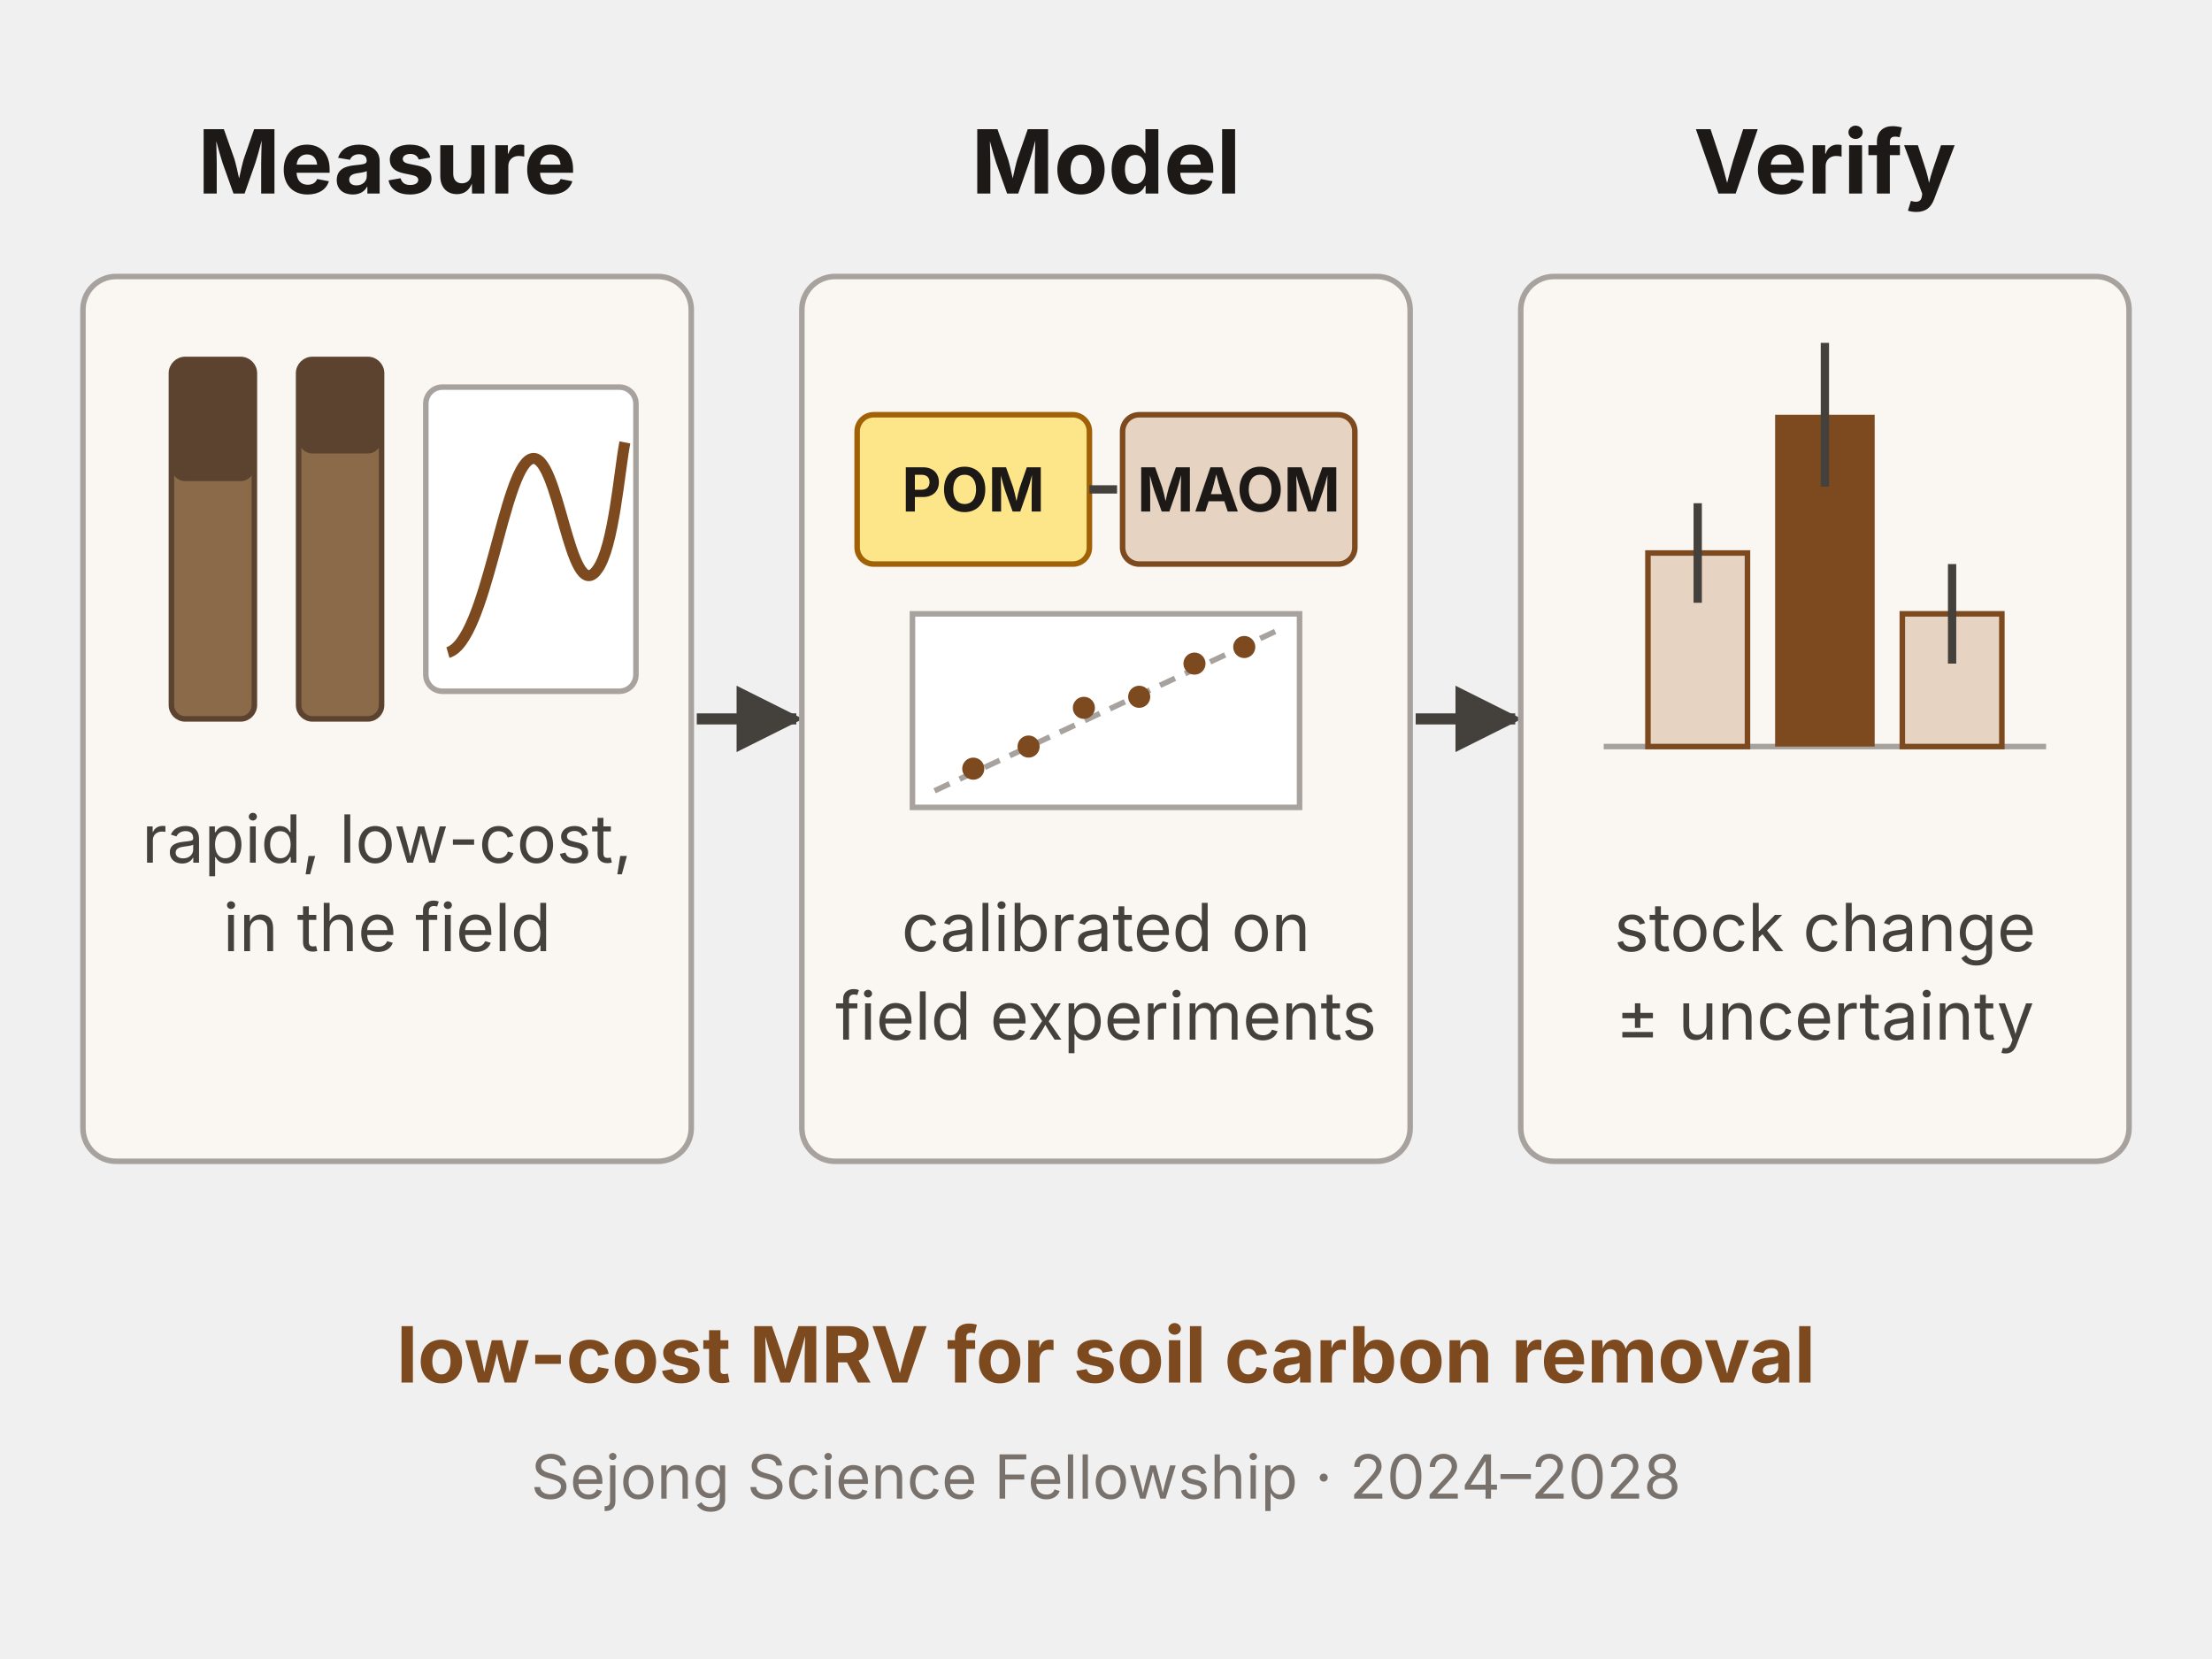
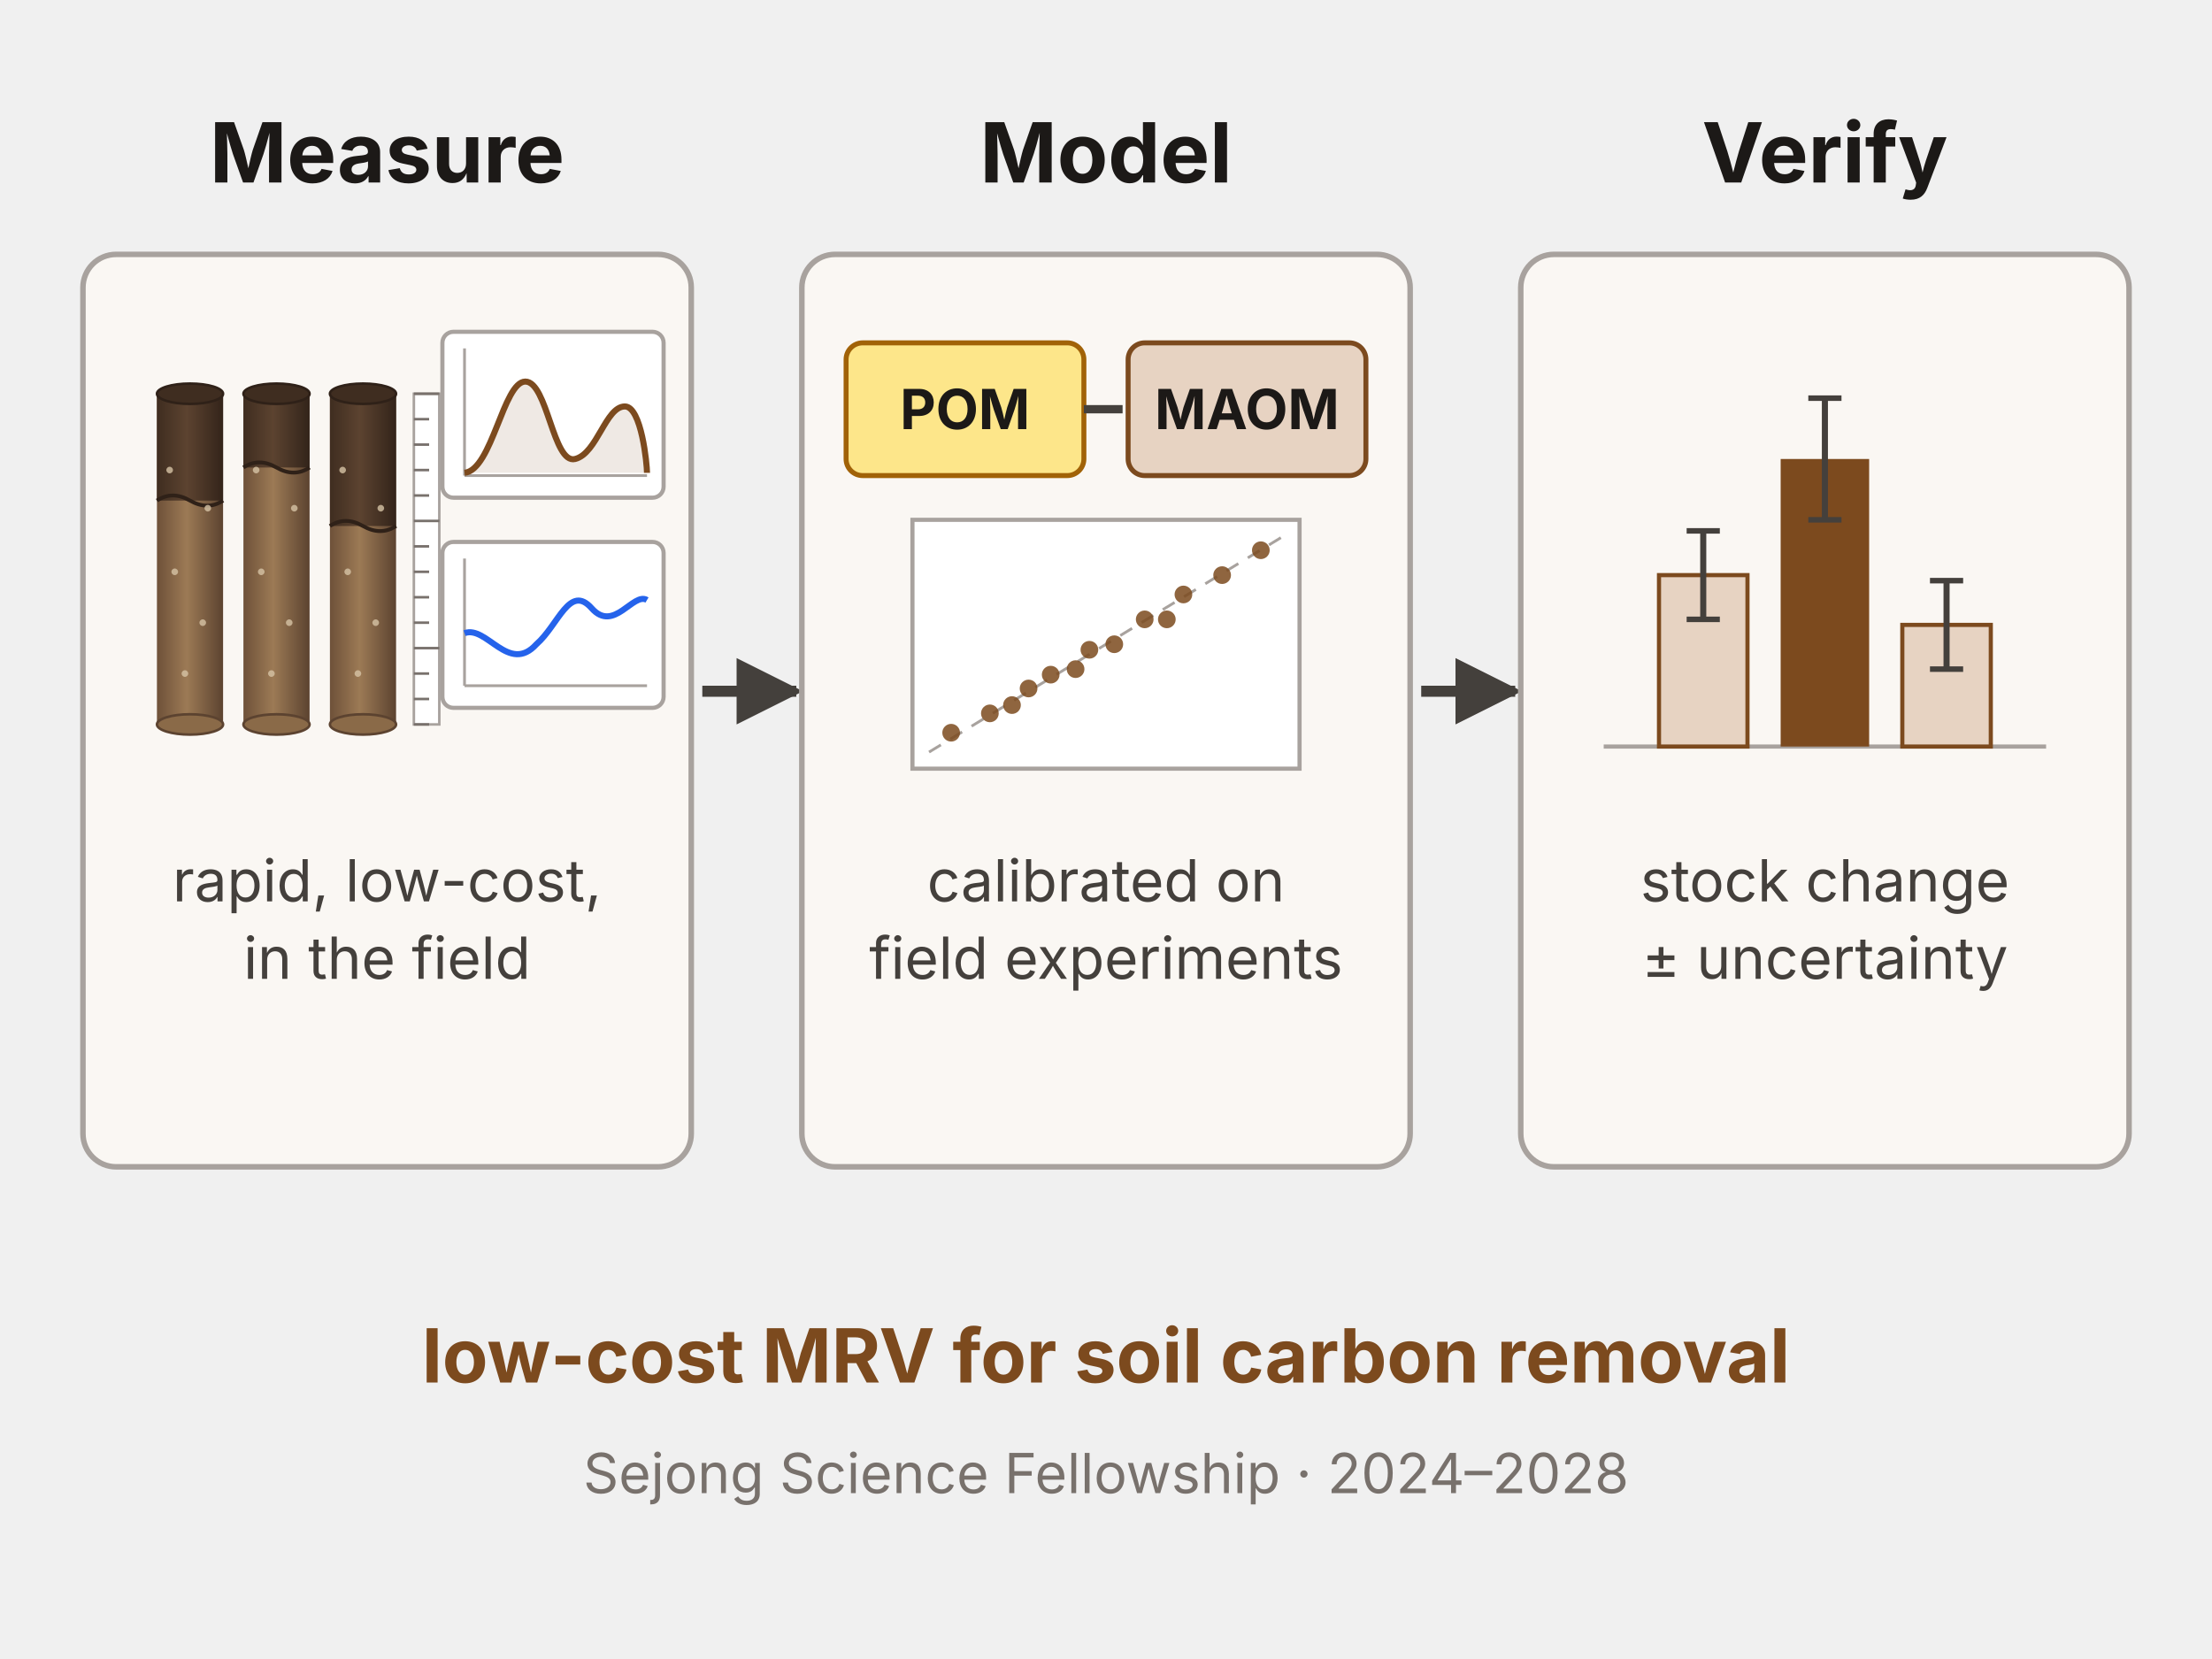
<svg xmlns="http://www.w3.org/2000/svg" viewBox="0 0 800 600" font-family="Inter, Helvetica, Arial, sans-serif" fill="#1c1917">
  <defs>
    <marker id="ah" viewBox="0 0 10 10" refX="9" refY="5" markerWidth="6" markerHeight="6" orient="auto-start-reverse">
      <path d="M0 0 L10 5 L0 10 z" fill="#44403c" />
    </marker>
+     <marker id="ahg" viewBox="0 0 10 10" refX="9" refY="5" markerWidth="6" markerHeight="6" orient="auto-start-reverse">
+       <path d="M0 0 L10 5 L0 10 z" fill="#4d7c0f" />
+     </marker>
+     <marker id="ahb" viewBox="0 0 10 10" refX="9" refY="5" markerWidth="6" markerHeight="6" orient="auto-start-reverse">
+       <path d="M0 0 L10 5 L0 10 z" fill="#2563eb" />
+     </marker>
+     <marker id="aha" viewBox="0 0 10 10" refX="9" refY="5" markerWidth="6" markerHeight="6" orient="auto-start-reverse">
+       <path d="M0 0 L10 5 L0 10 z" fill="#7c4a1e" />
+     </marker>
+     <linearGradient id="trunk" x1="0" x2="1">
+       <stop offset="0" stop-color="#6b4a2e" />
+       <stop offset=".5" stop-color="#8a6a48" />
+       <stop offset="1" stop-color="#5c4330" />
+     </linearGradient>
+     <linearGradient id="core" x1="0" x2="1">
+       <stop offset="0" stop-color="#6e5139" />
+       <stop offset=".45" stop-color="#9c7a55" />
+       <stop offset="1" stop-color="#5c4330" />
+     </linearGradient>
+     <linearGradient id="coretop" x1="0" x2="1">
+       <stop offset="0" stop-color="#3f2d20" />
+       <stop offset=".45" stop-color="#5c4330" />
+       <stop offset="1" stop-color="#33241a" />
+     </linearGradient>
+     <linearGradient id="soilg" x1="0" y1="0" x2="0" y2="1">
+       <stop offset="0" stop-color="#7a5b3f" />
+       <stop offset="1" stop-color="#5c4330" />
+     </linearGradient>
  </defs>
-   <g font-size="32" font-weight="700" text-anchor="middle">
-     <text x="140" y="70">Measure</text>
-     <text x="400" y="70">Model</text>
-     <text x="660" y="70">Verify</text>
+   <g font-size="30" font-weight="700" text-anchor="middle">
+     <text x="140" y="66">Measure</text>
+     <text x="400" y="66">Model</text>
+     <text x="660" y="66">Verify</text>
  </g>
  <g stroke="#44403c" stroke-width="4" marker-end="url(#ah)">
-     <line x1="252" y1="260" x2="288" y2="260" />
-     <line x1="512" y1="260" x2="548" y2="260" />
+     <line x1="254" y1="250" x2="288" y2="250" />
+     <line x1="514" y1="250" x2="548" y2="250" />
  </g>
-   <rect x="30" y="100" width="220" height="320" rx="12" fill="#faf7f3" stroke="#a8a29e" stroke-width="2" />
-   <g>
-     <rect x="62" y="130" width="30" height="130" rx="5" fill="#8a6a48" stroke="#5c4330" stroke-width="2" />
-     <rect x="62" y="130" width="30" height="44" rx="5" fill="#5c4330" />
-     <rect x="108" y="130" width="30" height="130" rx="5" fill="#8a6a48" stroke="#5c4330" stroke-width="2" />
-     <rect x="108" y="130" width="30" height="34" rx="5" fill="#5c4330" />
+   <rect x="30" y="92" width="220" height="330" rx="12" fill="#faf7f3" stroke="#a8a29e" stroke-width="2" />
+   <rect x="290" y="92" width="220" height="330" rx="12" fill="#faf7f3" stroke="#a8a29e" stroke-width="2" />
+   <rect x="550" y="92" width="220" height="330" rx="12" fill="#faf7f3" stroke="#a8a29e" stroke-width="2" />
+   <g transform="translate(100 262) scale(0.92)">
+     <rect x="-47" y="-130" width="26" height="130" fill="url(#core)" />
+     <rect x="-47" y="-130" width="26" height="42" fill="url(#coretop)" />
+     <path d="M-47 -88 q 6 -4 13 0 t 13 0" fill="none" stroke="#2f2118" stroke-width="1.5" />
+     <ellipse cx="-34" cy="-130" rx="13" ry="4" fill="#3f2d20" stroke="#2f2118" />
+     <ellipse cx="-34" cy="0" rx="13" ry="4" fill="#8a6a48" stroke="#5c4330" />
+     <circle cx="-40" cy="-60" r="1.3" fill="#d6c3a5" opacity=".8" />
+     <circle cx="-29" cy="-40" r="1.3" fill="#d6c3a5" opacity=".8" />
+     <circle cx="-36" cy="-20" r="1.3" fill="#d6c3a5" opacity=".8" />
+     <circle cx="-27" cy="-85" r="1.3" fill="#d6c3a5" opacity=".8" />
+     <circle cx="-42" cy="-100" r="1.3" fill="#d6c3a5" opacity=".8" />
+     <rect x="-13" y="-130" width="26" height="130" fill="url(#core)" />
+     <rect x="-13" y="-130" width="26" height="29" fill="url(#coretop)" />
+     <path d="M-13 -101 q 6 -4 13 0 t 13 0" fill="none" stroke="#2f2118" stroke-width="1.5" />
+     <ellipse cx="0" cy="-130" rx="13" ry="4" fill="#3f2d20" stroke="#2f2118" />
+     <ellipse cx="0" cy="0" rx="13" ry="4" fill="#8a6a48" stroke="#5c4330" />
+     <circle cx="-6" cy="-60" r="1.3" fill="#d6c3a5" opacity=".8" />
+     <circle cx="5" cy="-40" r="1.3" fill="#d6c3a5" opacity=".8" />
+     <circle cx="-2" cy="-20" r="1.3" fill="#d6c3a5" opacity=".8" />
+     <circle cx="7" cy="-85" r="1.3" fill="#d6c3a5" opacity=".8" />
+     <circle cx="-8" cy="-100" r="1.3" fill="#d6c3a5" opacity=".8" />
+     <rect x="21" y="-130" width="26" height="130" fill="url(#core)" />
+     <rect x="21" y="-130" width="26" height="52" fill="url(#coretop)" />
+     <path d="M21 -78 q 6 -4 13 0 t 13 0" fill="none" stroke="#2f2118" stroke-width="1.5" />
+     <ellipse cx="34" cy="-130" rx="13" ry="4" fill="#3f2d20" stroke="#2f2118" />
+     <ellipse cx="34" cy="0" rx="13" ry="4" fill="#8a6a48" stroke="#5c4330" />
+     <circle cx="28" cy="-60" r="1.3" fill="#d6c3a5" opacity=".8" />
+     <circle cx="39" cy="-40" r="1.3" fill="#d6c3a5" opacity=".8" />
+     <circle cx="32" cy="-20" r="1.3" fill="#d6c3a5" opacity=".8" />
+     <circle cx="41" cy="-85" r="1.3" fill="#d6c3a5" opacity=".8" />
+     <circle cx="26" cy="-100" r="1.3" fill="#d6c3a5" opacity=".8" />
+     <rect x="54" y="-130" width="10" height="130" fill="#fff" stroke="#a8a29e" />
+     <line x1="54" y1="-130" x2="64" y2="-130" stroke="#78716c" stroke-width="1" />
+     <line x1="54" y1="-120" x2="60" y2="-120" stroke="#78716c" stroke-width="1" />
+     <line x1="54" y1="-110" x2="60" y2="-110" stroke="#78716c" stroke-width="1" />
+     <line x1="54" y1="-100" x2="60" y2="-100" stroke="#78716c" stroke-width="1" />
+     <line x1="54" y1="-90" x2="60" y2="-90" stroke="#78716c" stroke-width="1" />
+     <line x1="54" y1="-80" x2="64" y2="-80" stroke="#78716c" stroke-width="1" />
+     <line x1="54" y1="-70" x2="60" y2="-70" stroke="#78716c" stroke-width="1" />
+     <line x1="54" y1="-60" x2="60" y2="-60" stroke="#78716c" stroke-width="1" />
+     <line x1="54" y1="-50" x2="60" y2="-50" stroke="#78716c" stroke-width="1" />
+     <line x1="54" y1="-40" x2="60" y2="-40" stroke="#78716c" stroke-width="1" />
+     <line x1="54" y1="-30" x2="64" y2="-30" stroke="#78716c" stroke-width="1" />
+     <line x1="54" y1="-20" x2="60" y2="-20" stroke="#78716c" stroke-width="1" />
+     <line x1="54" y1="-10" x2="60" y2="-10" stroke="#78716c" stroke-width="1" />
+     <line x1="54" y1="0" x2="60" y2="0" stroke="#78716c" stroke-width="1" />
  </g>
-   <rect x="154" y="140" width="76" height="110" rx="6" fill="#fff" stroke="#a8a29e" stroke-width="2" />
-   <path d="M162 236 C 176 232, 182 170, 192 166 C 202 162, 206 220, 216 206 C 222 198, 224 170, 226 160" fill="none" stroke="#7c4a1e" stroke-width="4" />
-   <g font-size="24" text-anchor="middle" fill="#44403c">
-     <text x="140" y="312">rapid, low-cost,</text>
-     <text x="140" y="344">in the field</text>
+   <g transform="translate(160 120)">
+     <rect x="0" y="0" width="80" height="60" rx="4" fill="#fff" stroke="#a8a29e" stroke-width="1.5" />
+     <line x1="8" y1="52" x2="74" y2="52" stroke="#a8a29e" />
+     <line x1="8" y1="52" x2="8" y2="6" stroke="#a8a29e" />
+     <path d="M8 51 C 18 50, 22 18, 30 18 C 38 18, 40 48, 48 46 C 56 44, 59 27, 66 27 C 72 27, 74 48, 74 51" fill="#7c4a1e" fill-opacity=".12" stroke="#7c4a1e" stroke-width="2.2" />
  </g>
-   <rect x="290" y="100" width="220" height="320" rx="12" fill="#faf7f3" stroke="#a8a29e" stroke-width="2" />
-   <g font-size="22" font-weight="700" text-anchor="middle">
-     <rect x="310" y="150" width="84" height="54" rx="6" fill="#fde68a" stroke="#a16207" stroke-width="2" />
-     <text x="352" y="185">POM</text>
-     <rect x="406" y="150" width="84" height="54" rx="6" fill="#e7d3c2" stroke="#7c4a1e" stroke-width="2" />
-     <text x="448" y="185">MAOM</text>
+   <g transform="translate(160 196)">
+     <rect x="0" y="0" width="80" height="60" rx="4" fill="#fff" stroke="#a8a29e" stroke-width="1.5" />
+     <line x1="8" y1="52" x2="74" y2="52" stroke="#a8a29e" />
+     <line x1="8" y1="52" x2="8" y2="6" stroke="#a8a29e" />
+     <path d="M8 33 C 16 30, 24 48, 34 37 C 42 30, 46 15, 54 24 C 62 33, 69 18, 74 21" fill="none" stroke="#2563eb" stroke-width="2.2" />
  </g>
-   <line x1="394" y1="177" x2="404" y2="177" stroke="#44403c" stroke-width="3" />
-   <rect x="330" y="222" width="140" height="70" fill="#fff" stroke="#a8a29e" stroke-width="2" />
-   <line x1="338" y1="286" x2="462" y2="228" stroke="#a8a29e" stroke-width="2" stroke-dasharray="6 4" />
-   <g fill="#7c4a1e">
-     <circle cx="352" cy="278" r="4" />
-     <circle cx="372" cy="270" r="4" />
-     <circle cx="392" cy="256" r="4" />
-     <circle cx="412" cy="252" r="4" />
-     <circle cx="432" cy="240" r="4" />
-     <circle cx="450" cy="234" r="4" />
+   <g font-size="21" text-anchor="middle" fill="#44403c">
+     <text x="140" y="326">rapid, low-cost,</text>
+     <text x="140" y="354">in the field</text>
  </g>
-   <g font-size="24" text-anchor="middle" fill="#44403c">
-     <text x="400" y="344">calibrated on</text>
-     <text x="400" y="376">field experiments</text>
+   <rect x="306" y="124" width="86" height="48" rx="6" fill="#fde68a" stroke="#a16207" stroke-width="1.8" />
+   <text x="349.0" y="155.2" font-size="20" font-weight="700" text-anchor="middle">POM</text>
+   <rect x="408" y="124" width="86" height="48" rx="6" fill="#e7d3c2" stroke="#7c4a1e" stroke-width="1.8" />
+   <text x="451.0" y="155.2" font-size="20" font-weight="700" text-anchor="middle">MAOM</text>
+   <line x1="392" y1="148" x2="406" y2="148" stroke="#44403c" stroke-width="3" />
+   <g transform="translate(330 188)">
+     <rect width="140" height="90" fill="#fff" stroke="#a8a29e" stroke-width="1.5" />
+     <line x1="6" y1="84" x2="134" y2="6" stroke="#a8a29e" stroke-dasharray="5 4" />
+     <circle cx="14" cy="77" r="3.2" fill="#7c4a1e" fill-opacity=".85" />
+     <circle cx="28" cy="70" r="3.2" fill="#7c4a1e" fill-opacity=".85" />
+     <circle cx="42" cy="61" r="3.2" fill="#7c4a1e" fill-opacity=".85" />
+     <circle cx="50" cy="56" r="3.2" fill="#7c4a1e" fill-opacity=".85" />
+     <circle cx="64" cy="47" r="3.2" fill="#7c4a1e" fill-opacity=".85" />
+     <circle cx="73" cy="45" r="3.2" fill="#7c4a1e" fill-opacity=".85" />
+     <circle cx="84" cy="36" r="3.2" fill="#7c4a1e" fill-opacity=".85" />
+     <circle cx="98" cy="27" r="3.2" fill="#7c4a1e" fill-opacity=".85" />
+     <circle cx="112" cy="20" r="3.2" fill="#7c4a1e" fill-opacity=".85" />
+     <circle cx="126" cy="11" r="3.2" fill="#7c4a1e" fill-opacity=".85" />
+     <circle cx="59" cy="54" r="3.2" fill="#7c4a1e" fill-opacity=".85" />
+     <circle cx="92" cy="36" r="3.2" fill="#7c4a1e" fill-opacity=".85" />
+     <circle cx="36" cy="67" r="3.2" fill="#7c4a1e" fill-opacity=".85" />
  </g>
-   <rect x="550" y="100" width="220" height="320" rx="12" fill="#faf7f3" stroke="#a8a29e" stroke-width="2" />
-   <line x1="580" y1="270" x2="740" y2="270" stroke="#a8a29e" stroke-width="2" />
-   <rect x="596" y="200" width="36" height="70" fill="#e7d3c2" stroke="#7c4a1e" stroke-width="2" />
-   <line x1="614" y1="182" x2="614" y2="218" stroke="#44403c" stroke-width="3" />
-   <rect x="642" y="150" width="36" height="120" fill="#7c4a1e" />
-   <line x1="660" y1="124" x2="660" y2="176" stroke="#44403c" stroke-width="3" />
-   <rect x="688" y="222" width="36" height="48" fill="#e7d3c2" stroke="#7c4a1e" stroke-width="2" />
-   <line x1="706" y1="204" x2="706" y2="240" stroke="#44403c" stroke-width="3" />
-   <g font-size="24" text-anchor="middle" fill="#44403c">
-     <text x="660" y="344">stock change</text>
-     <text x="660" y="376">± uncertainty</text>
+   <g font-size="21" text-anchor="middle" fill="#44403c">
+     <text x="400" y="326">calibrated on</text>
+     <text x="400" y="354">field experiments</text>
  </g>
-   <text x="400" y="500" font-size="28" font-weight="700" text-anchor="middle" fill="#7c4a1e">low-cost MRV for soil carbon removal</text>
-   <text x="400" y="542" font-size="22" text-anchor="middle" fill="#78716c">Sejong Science Fellowship · 2024–2028</text>
+   <g transform="translate(580 270)">
+     <line x1="0" y1="0" x2="160" y2="0" stroke="#a8a29e" stroke-width="1.5" />
+     <rect x="20" y="-62" width="32" height="62" fill="#e7d3c2" stroke="#7c4a1e" stroke-width="1.5" />
+     <line x1="36" y1="-78" x2="36" y2="-46" stroke="#44403c" stroke-width="2.2" />
+     <line x1="30" y1="-78" x2="42" y2="-78" stroke="#44403c" stroke-width="2" />
+     <line x1="30" y1="-46" x2="42" y2="-46" stroke="#44403c" stroke-width="2" />
+     <rect x="64" y="-104" width="32" height="104" fill="#7c4a1e" />
+     <line x1="80" y1="-126" x2="80" y2="-82" stroke="#44403c" stroke-width="2.2" />
+     <line x1="74" y1="-126" x2="86" y2="-126" stroke="#44403c" stroke-width="2" />
+     <line x1="74" y1="-82" x2="86" y2="-82" stroke="#44403c" stroke-width="2" />
+     <rect x="108" y="-44" width="32" height="44" fill="#e7d3c2" stroke="#7c4a1e" stroke-width="1.5" />
+     <line x1="124" y1="-60" x2="124" y2="-28" stroke="#44403c" stroke-width="2.2" />
+     <line x1="118" y1="-60" x2="130" y2="-60" stroke="#44403c" stroke-width="2" />
+     <line x1="118" y1="-28" x2="130" y2="-28" stroke="#44403c" stroke-width="2" />
+   </g>
+   <g font-size="21" text-anchor="middle" fill="#44403c">
+     <text x="660" y="326">stock change</text>
+     <text x="660" y="354">± uncertainty</text>
+   </g>
+   <text x="400" y="500" font-size="27" font-weight="700" text-anchor="middle" fill="#7c4a1e">low-cost MRV for soil carbon removal</text>
+   <text x="400" y="540" font-size="20" text-anchor="middle" fill="#78716c">Sejong Science Fellowship · 2024–2028</text>
</svg>
